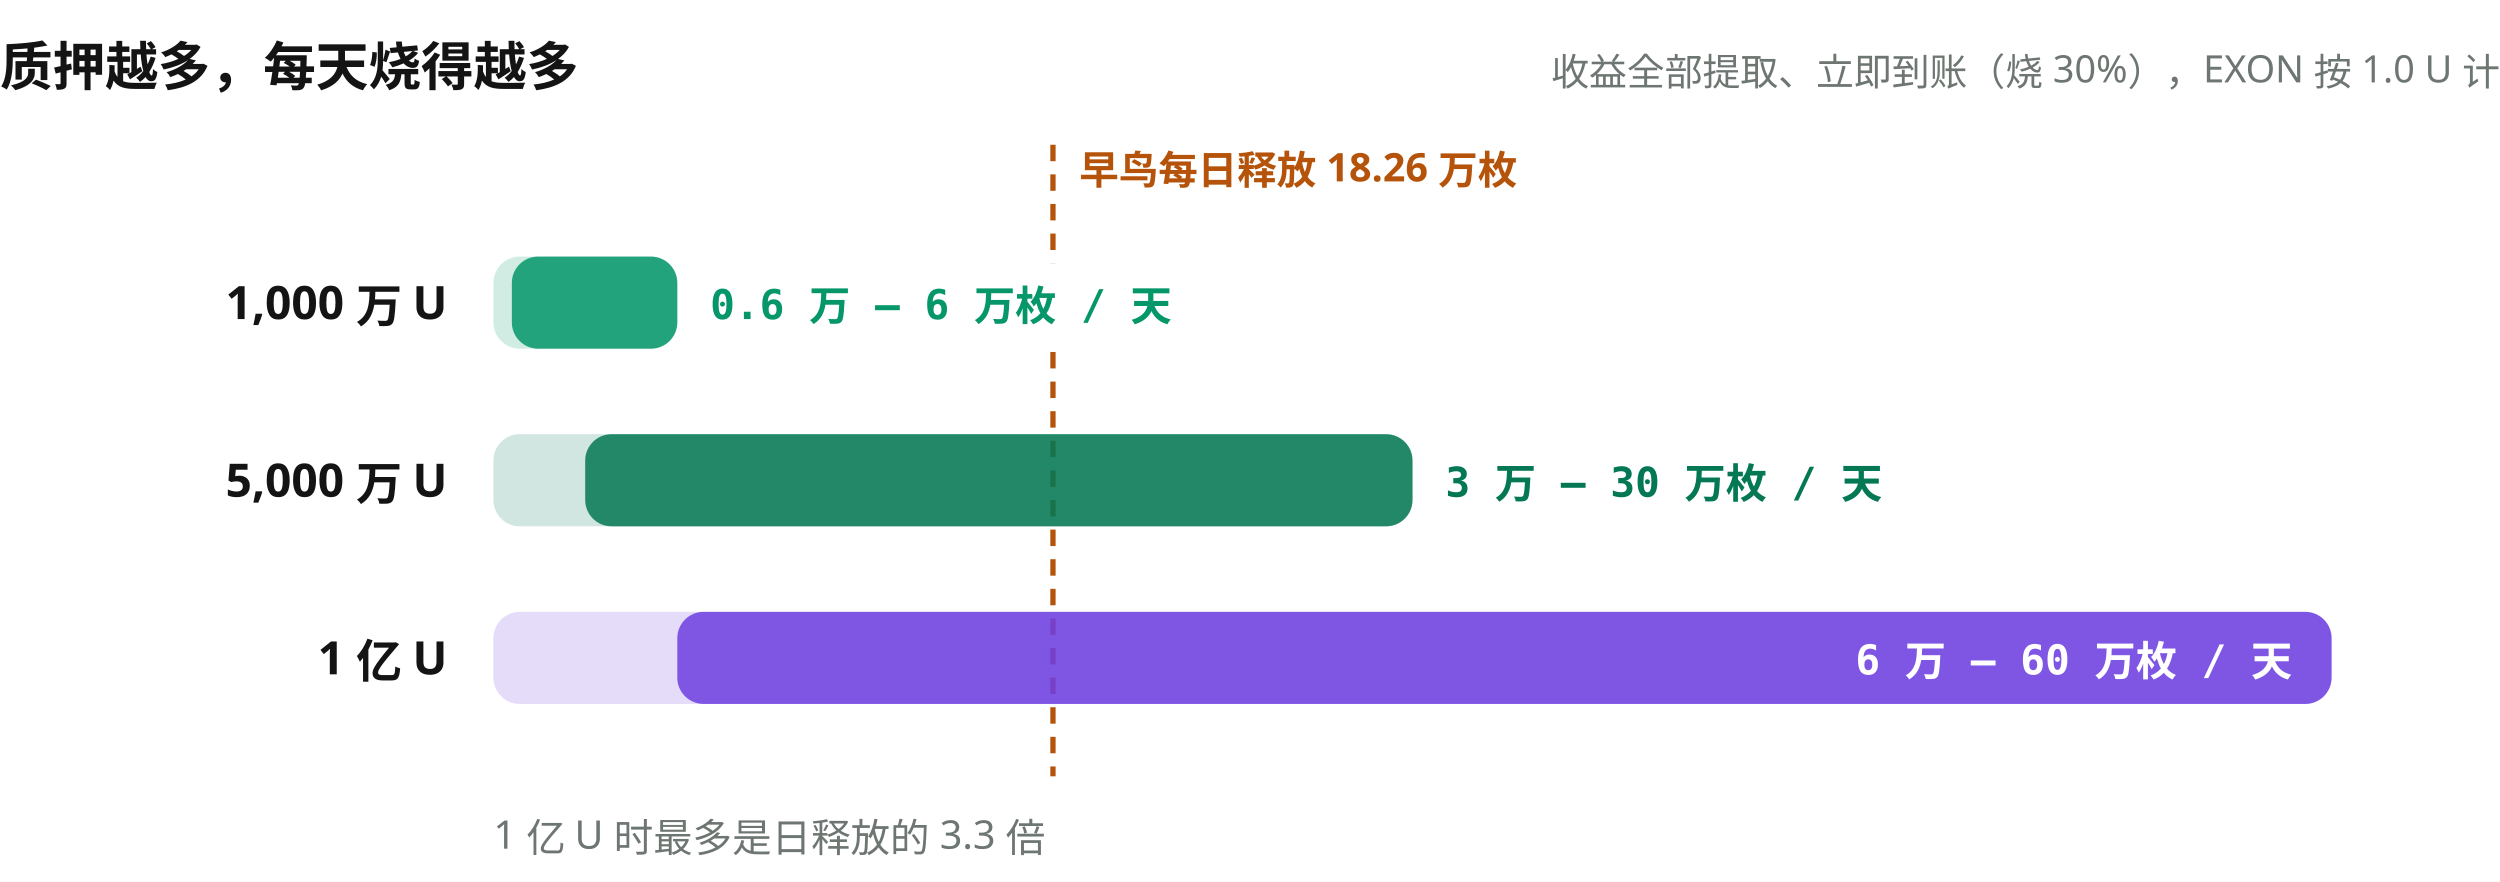
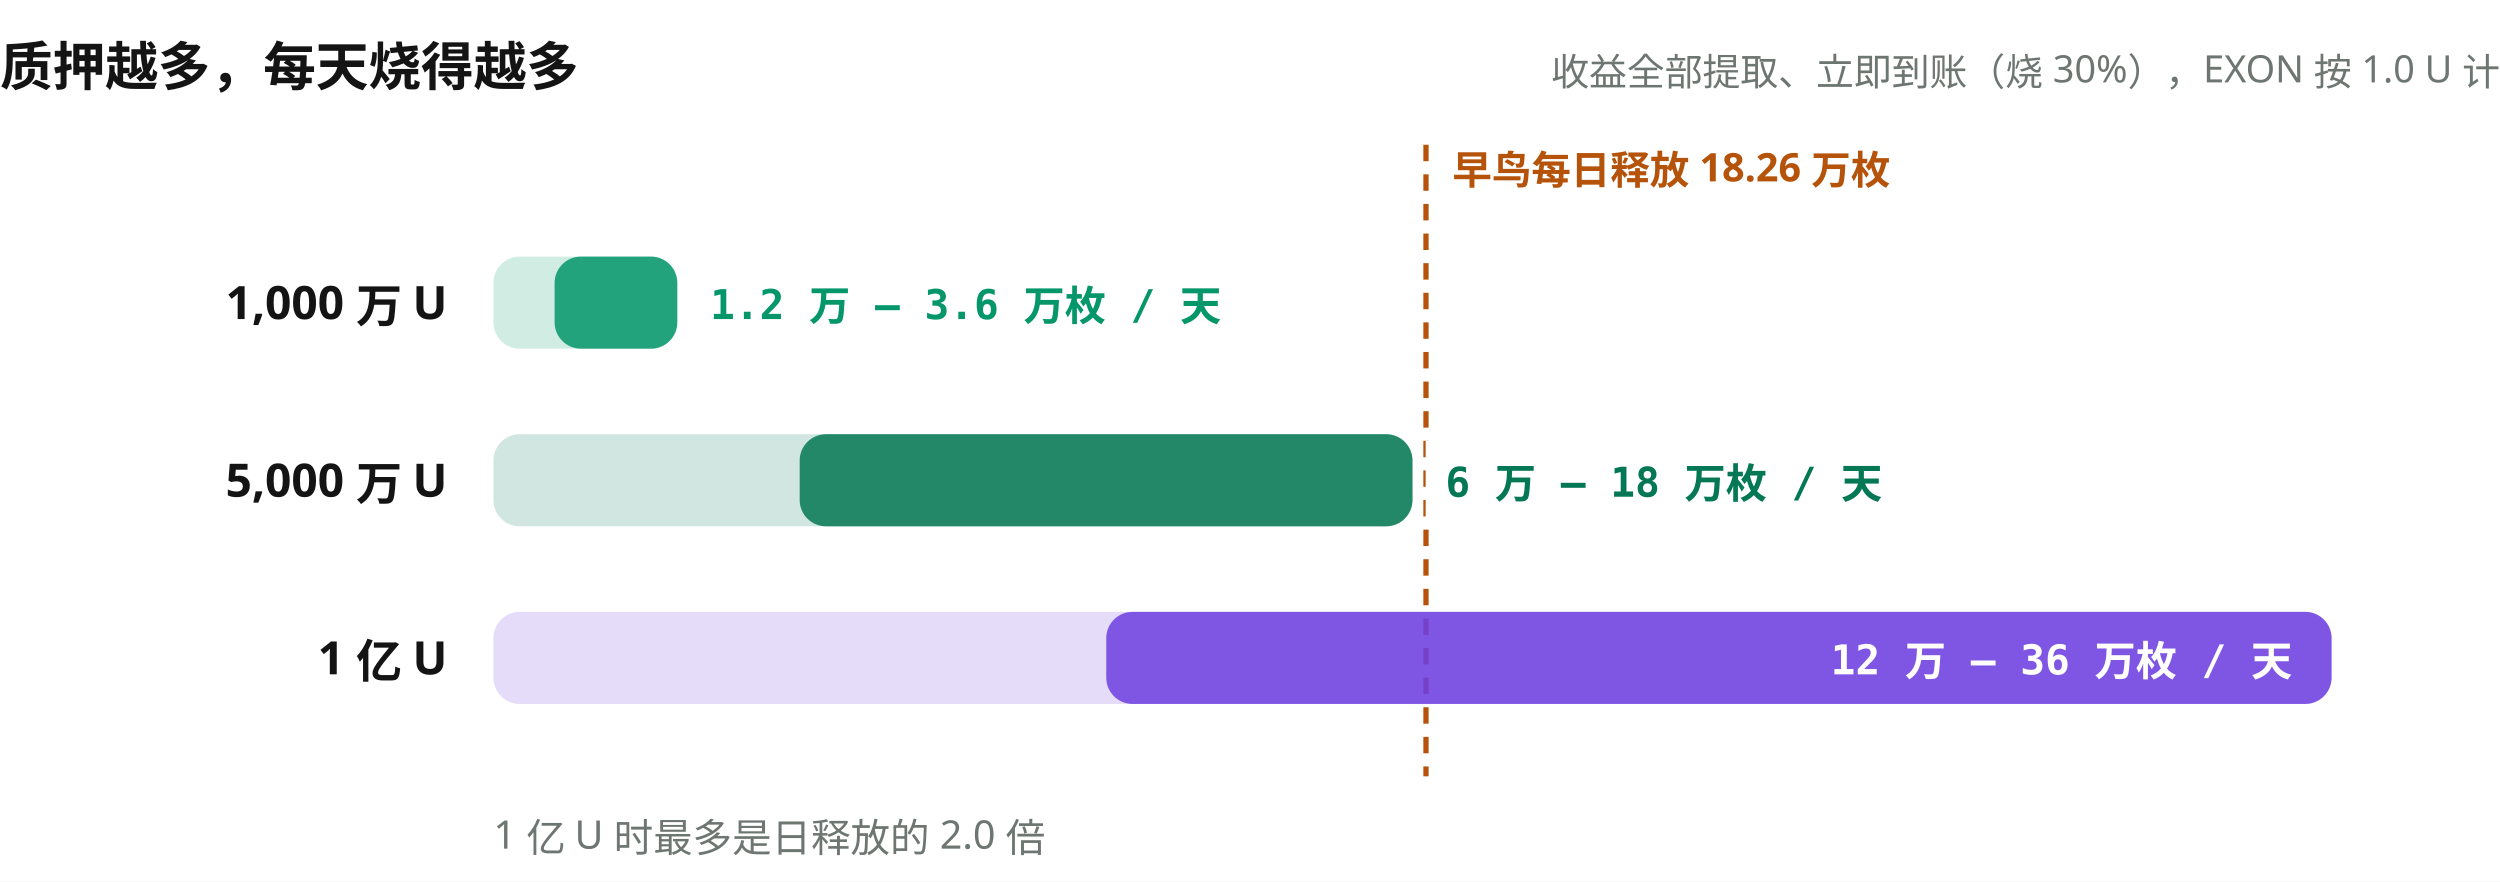
<svg xmlns="http://www.w3.org/2000/svg" viewBox="0 0 760 268" width="760" height="268" style="display:block;background:#FFFFFF">
  <rect width="760" height="268" fill="#FFFFFF" />
  <text x="0" y="26" font-size="16" fill="#141414" font-family="'PingFang SC','Hiragino Sans GB','Noto Sans SC',sans-serif" text-anchor="start" font-weight="700" letter-spacing="0">质押越多，每天烧得越多</text>
  <text x="760" y="26" font-size="11.5" fill="#6E7671" font-family="'PingFang SC','Hiragino Sans GB','Noto Sans SC',sans-serif" text-anchor="end" font-weight="400" letter-spacing="0">收益全部提取、立即到账（烧 30%），EXON 按 1.0 U 计</text>
-   <line x1="320.1" y1="44" x2="320.1" y2="236" stroke="#B45309" stroke-width="1.6" stroke-dasharray="5 4" />
-   <text x="328.114" y="56" font-size="12" fill="#B45309" font-family="'PingFang SC','Hiragino Sans GB','Noto Sans SC',sans-serif" text-anchor="start" font-weight="700" letter-spacing="0">早鸟每日释放 18.26 万枚</text>
+   <line x1="433.5" y1="44" x2="433.5" y2="236" stroke="#B45309" stroke-width="1.6" stroke-dasharray="5 4" />
+   <text x="441.523" y="56" font-size="12" fill="#B45309" font-family="'PingFang SC','Hiragino Sans GB','Noto Sans SC',sans-serif" text-anchor="start" font-weight="700" letter-spacing="0">早鸟每日释放 18.26 万枚</text>
  <text x="136" y="97" font-size="14" fill="#141414" font-family="'PingFang SC','Hiragino Sans GB','Noto Sans SC',sans-serif" text-anchor="end" font-weight="700" letter-spacing="0">1,000 万 U</text>
  <rect x="150.0" y="78" width="55.9" height="28" rx="8" fill="#059669" fill-opacity=".18" />
-   <rect x="155.6" y="78" width="50.3" height="28" rx="8" fill="#059669" fill-opacity=".85" />
-   <rect x="209.9" y="80" width="158.1" height="24" fill="#FFFFFF" />
-   <text x="215.882" y="97" font-size="12.5" fill="#059669" font-family="'JetBrains Mono','SF Mono',Menlo,monospace" text-anchor="start" font-weight="700" letter-spacing="0">0.6 万 – 6 万枚 / 天</text>
+   <rect x="168.6" y="78" width="37.3" height="28" rx="8" fill="#059669" fill-opacity=".85" />
+   <rect x="209.9" y="80" width="173.3" height="24" fill="#FFFFFF" />
+   <text x="215.882" y="97" font-size="12.5" fill="#059669" font-family="'JetBrains Mono','SF Mono',Menlo,monospace" text-anchor="start" font-weight="700" letter-spacing="0">1.2 万 – 3.6 万枚 / 天</text>
  <text x="136" y="151" font-size="14" fill="#141414" font-family="'PingFang SC','Hiragino Sans GB','Noto Sans SC',sans-serif" text-anchor="end" font-weight="700" letter-spacing="0">5,000 万 U</text>
  <rect x="150.0" y="132" width="279.4" height="28" rx="8" fill="#047854" fill-opacity=".18" />
-   <rect x="177.9" y="132" width="251.5" height="28" rx="8" fill="#047854" fill-opacity=".85" />
+   <rect x="243.1" y="132" width="186.3" height="28" rx="8" fill="#047854" fill-opacity=".85" />
  <rect x="433.4" y="134" width="150.5" height="24" fill="#FFFFFF" />
-   <text x="439.412" y="151" font-size="12.5" fill="#047854" font-family="'JetBrains Mono','SF Mono',Menlo,monospace" text-anchor="start" font-weight="700" letter-spacing="0">3 万 – 30 万枚 / 天</text>
+   <text x="439.412" y="151" font-size="12.5" fill="#047854" font-family="'JetBrains Mono','SF Mono',Menlo,monospace" text-anchor="start" font-weight="700" letter-spacing="0">6 万 – 18 万枚 / 天</text>
  <text x="136" y="205" font-size="14" fill="#141414" font-family="'PingFang SC','Hiragino Sans GB','Noto Sans SC',sans-serif" text-anchor="end" font-weight="700" letter-spacing="0">1 亿 U</text>
  <rect x="150.0" y="186" width="558.8" height="28" rx="8" fill="#6D3FE0" fill-opacity=".18" />
-   <rect x="205.9" y="186" width="502.9" height="28" rx="8" fill="#6D3FE0" fill-opacity=".85" />
-   <text x="696.824" y="205" font-size="12.5" fill="#FFFFFF" font-family="'JetBrains Mono','SF Mono',Menlo,monospace" text-anchor="end" font-weight="700" letter-spacing="0">6 万 – 60 万枚 / 天</text>
-   <text x="150" y="258" font-size="12" fill="#6E7671" font-family="'PingFang SC','Hiragino Sans GB','Noto Sans SC',sans-serif" text-anchor="start" font-weight="400" letter-spacing="0">1 亿 U 时最多是日释放的 3.3 倍</text>
+   <rect x="336.3" y="186" width="372.5" height="28" rx="8" fill="#6D3FE0" fill-opacity=".85" />
+   <text x="696.824" y="205" font-size="12.5" fill="#FFFFFF" font-family="'JetBrains Mono','SF Mono',Menlo,monospace" text-anchor="end" font-weight="700" letter-spacing="0">12 万 – 36 万枚 / 天</text>
+   <text x="150" y="258" font-size="12" fill="#6E7671" font-family="'PingFang SC','Hiragino Sans GB','Noto Sans SC',sans-serif" text-anchor="start" font-weight="400" letter-spacing="0">1 亿 U 时最多是日释放的 2.0 倍</text>
</svg>
